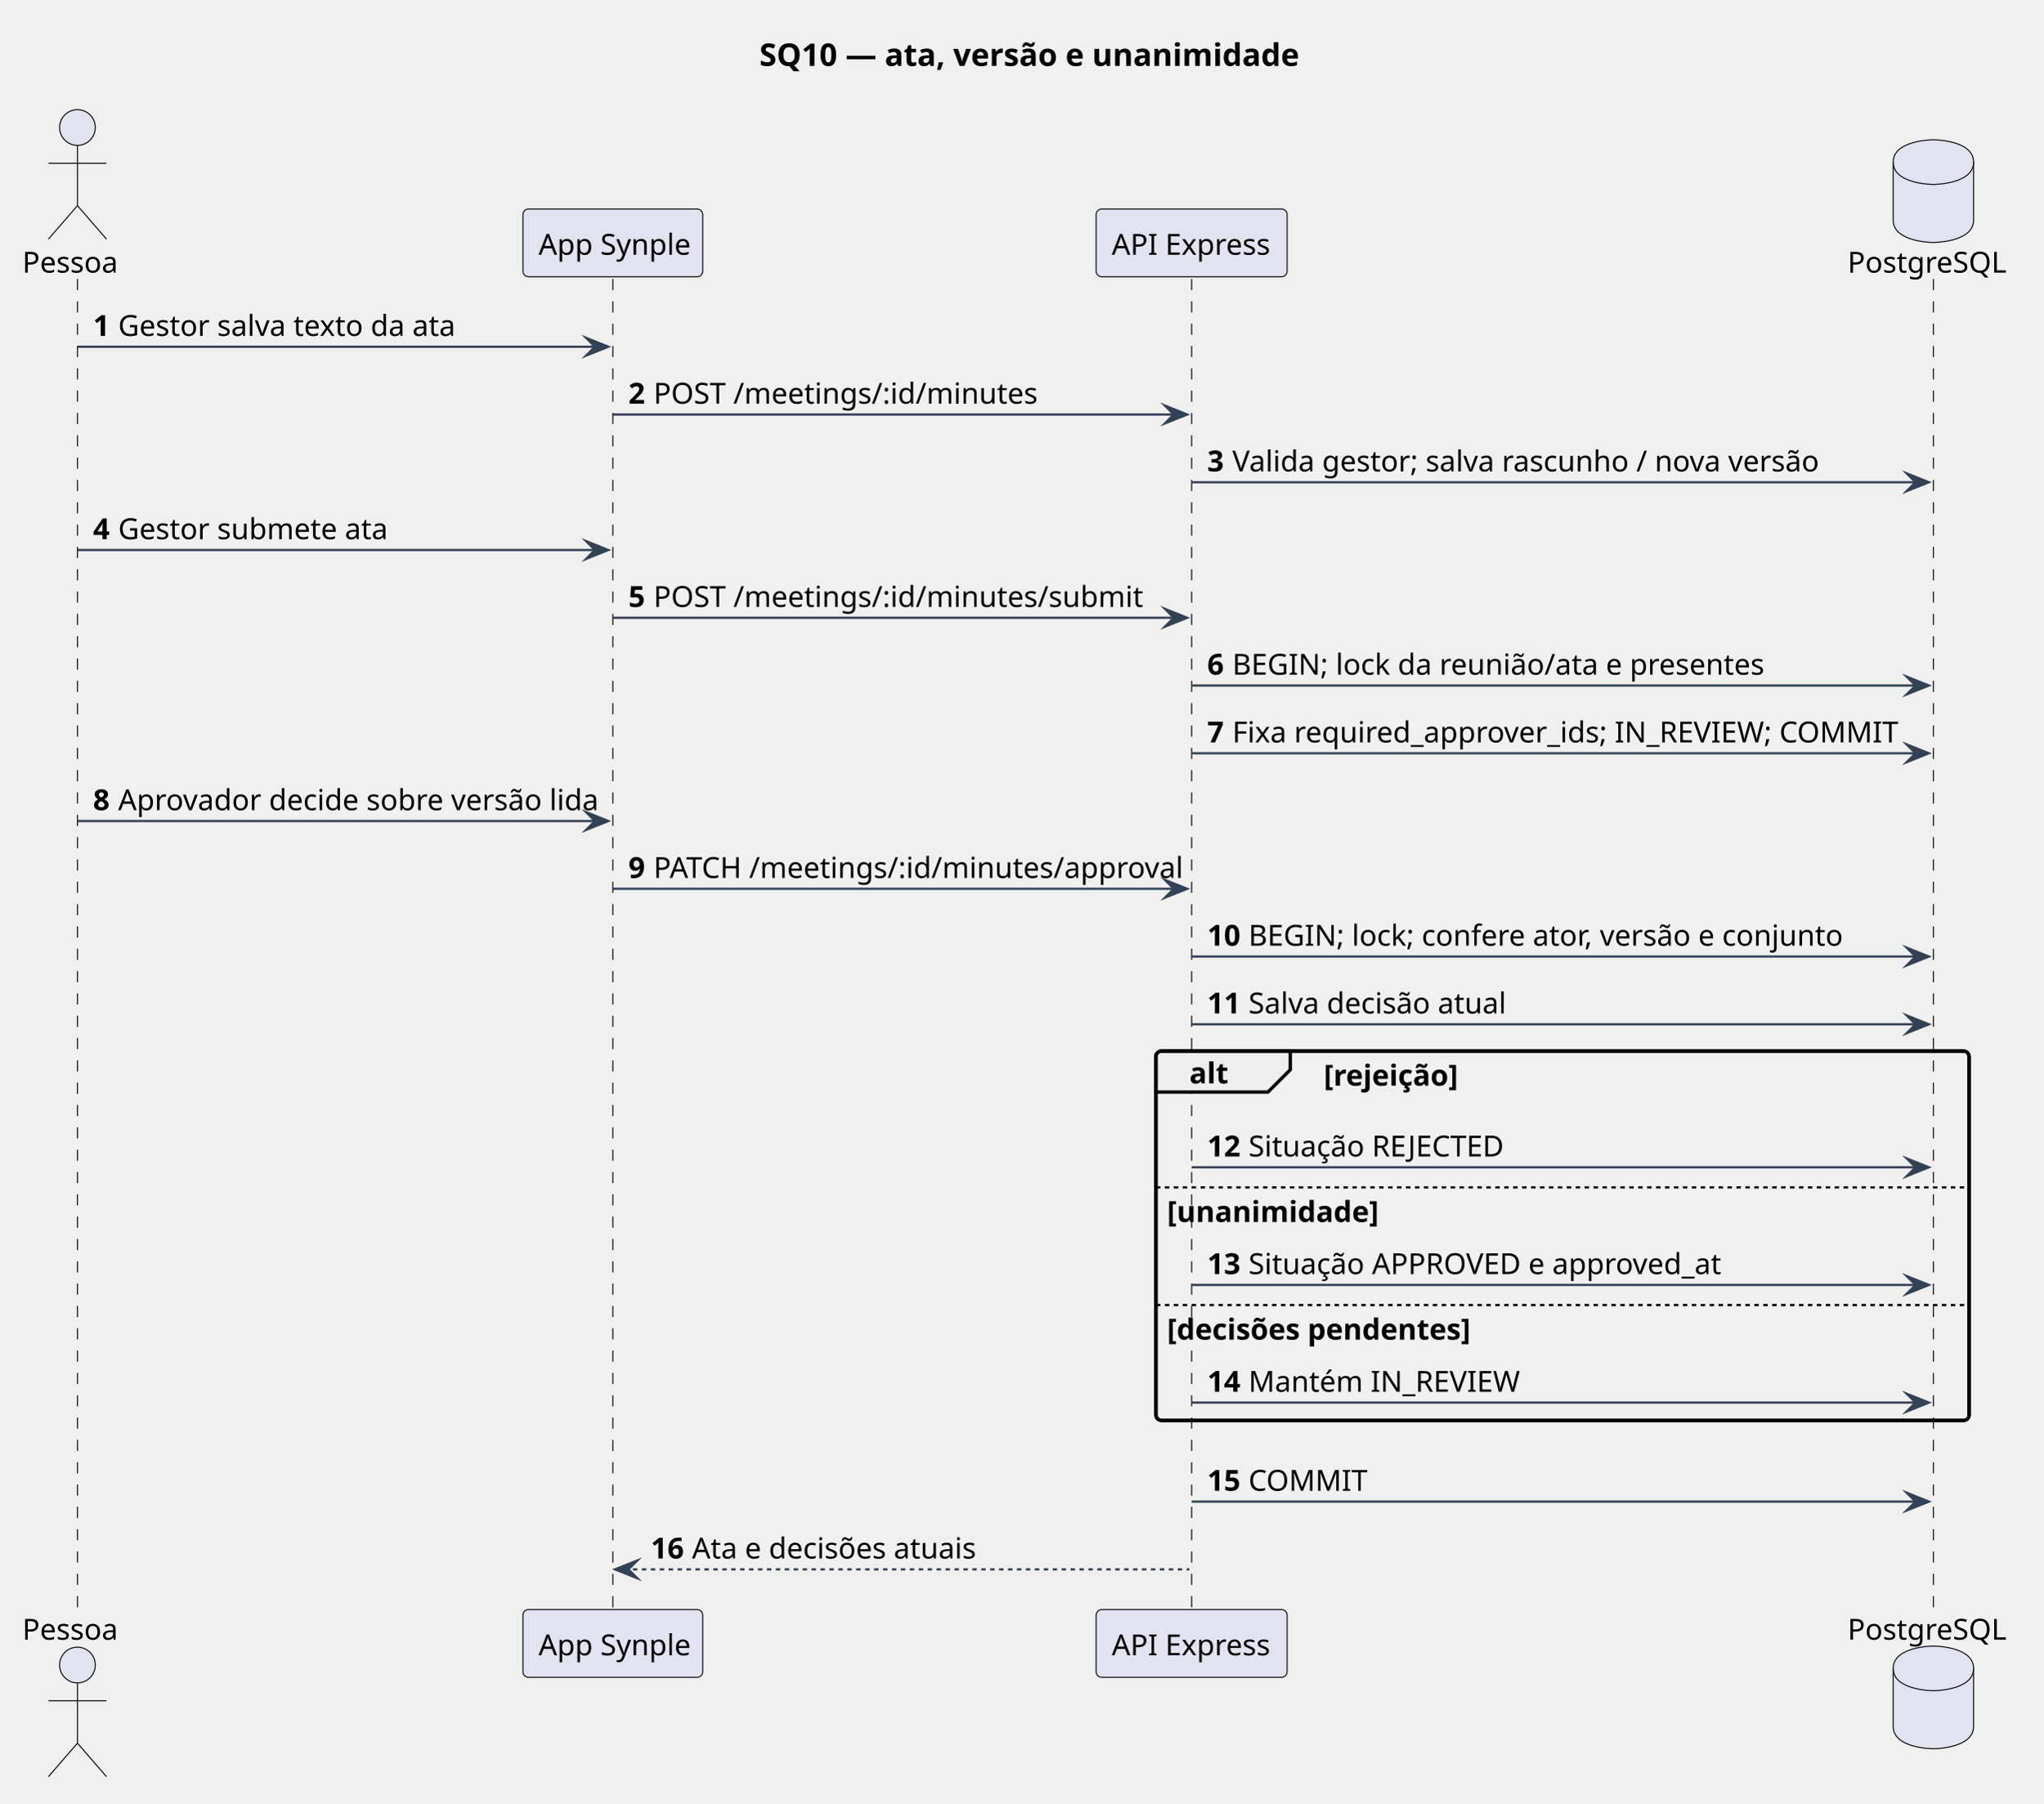
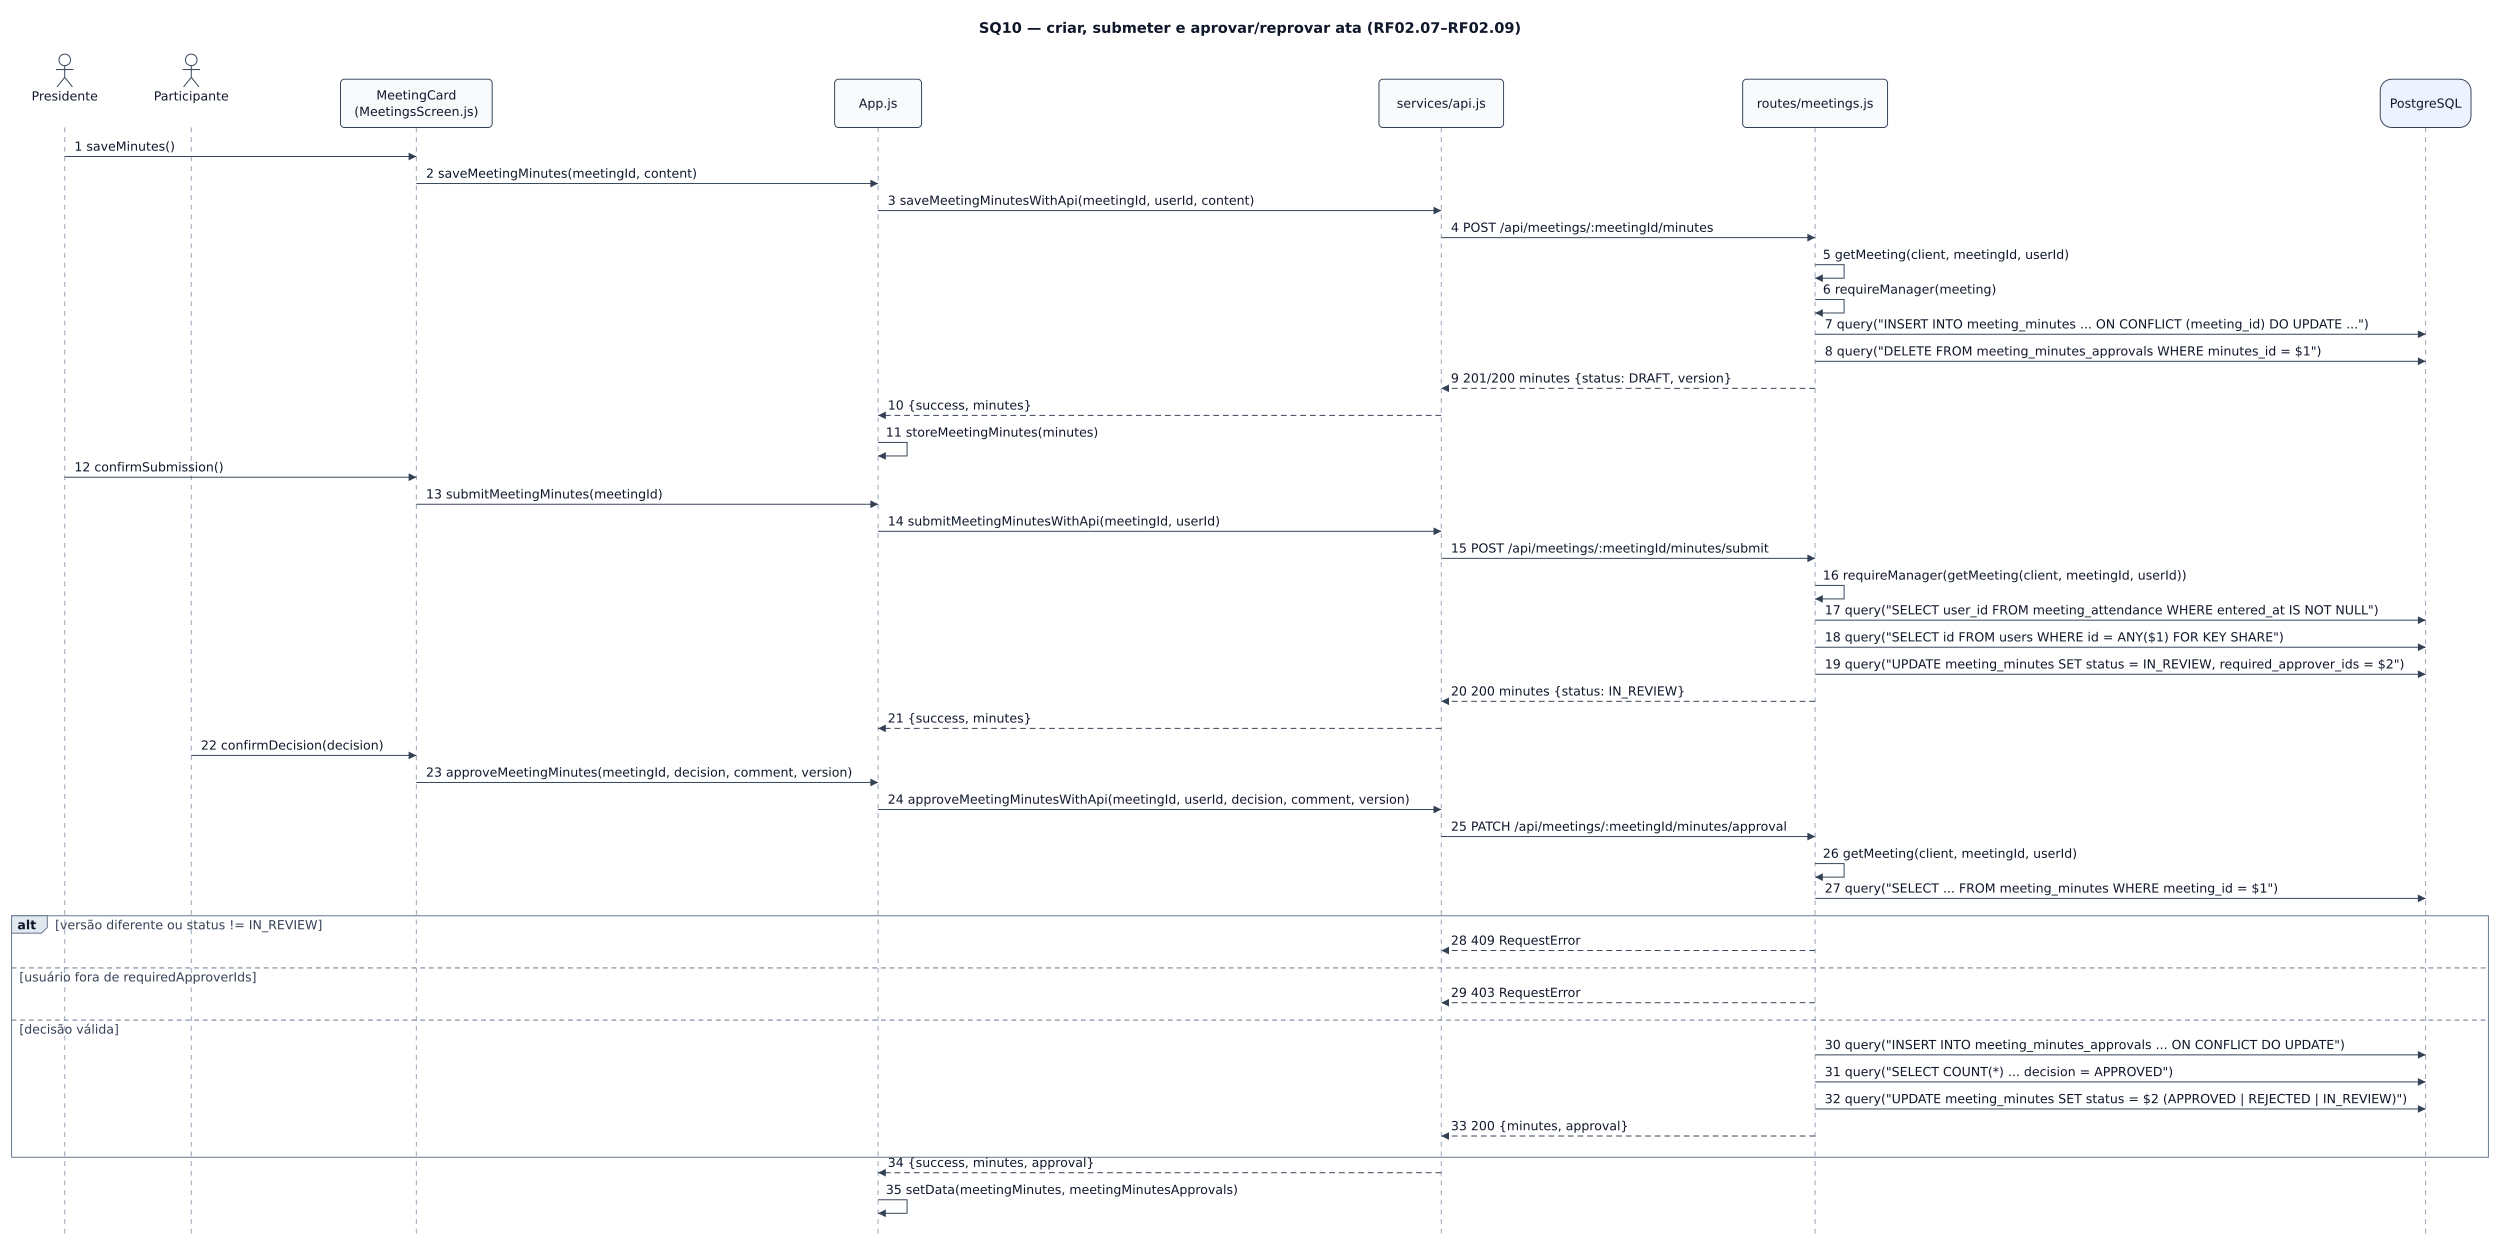
- <svg xmlns="http://www.w3.org/2000/svg" version="1.1" data-diagram-type="SEQUENCE" style="width:1239px;height:1094px;background:#FFFFFF;" width="1239.063px" height="1094.167px" viewBox="0 0 1239 1094" zoomAndPan="magnify" preserveAspectRatio="none" contentStyleType="text/css">
-   <defs />
-   <g font-family="sans-serif" lengthAdjust="spacing">
-     <g class="title" data-source-line="11">
-       <text x="460.491" y="39.993" fill="#000" font-size="18.958" textLength="315.636" font-weight="700">SQ10 — ata, versão e unanimidade</text>
-     </g>
-     <rect x="700.961" y="637.58" width="493.126" height="224.062" fill="none" style="stroke:#000;stroke-width:2.031;" rx="3.385" ry="3.385" />
-     <g class="participant-lifeline" data-qualified-name="Pessoa" data-entity-uid="part1" id="part1-lifeline" data-source-line="13">
-       <g>
-         <rect x="42.223" y="169.218" width="10.833" height="807.126" fill="#000" fill-opacity="0" />
-         <line x1="46.963" y1="169.218" x2="46.963" y2="976.344" style="stroke:#181818;stroke-width:0.677;stroke-dasharray:6.771,6.771;" />
-       </g>
-     </g>
-     <g class="participant-lifeline" data-qualified-name="App" data-entity-uid="part2" id="part2-lifeline" data-source-line="14">
-       <g>
-         <rect x="366.87" y="169.218" width="10.833" height="807.126" fill="#000" fill-opacity="0" />
-         <line x1="371.609" y1="169.218" x2="371.609" y2="976.344" style="stroke:#181818;stroke-width:0.677;stroke-dasharray:6.771,6.771;" />
-       </g>
-     </g>
-     <g class="participant-lifeline" data-qualified-name="API" data-entity-uid="part3" id="part3-lifeline" data-source-line="15">
-       <g>
-         <rect x="717.888" y="169.218" width="10.833" height="807.126" fill="#000" fill-opacity="0" />
-         <line x1="722.627" y1="169.218" x2="722.627" y2="976.344" style="stroke:#181818;stroke-width:0.677;stroke-dasharray:6.771,6.771;" />
-       </g>
-     </g>
-     <g class="participant-lifeline" data-qualified-name="DB" data-entity-uid="part4" id="part4-lifeline" data-source-line="16">
-       <g>
-         <rect x="1167.68" y="169.218" width="10.833" height="807.126" fill="#000" fill-opacity="0" />
-         <line x1="1172.42" y1="169.218" x2="1172.42" y2="976.344" style="stroke:#181818;stroke-width:0.677;stroke-dasharray:6.771,6.771;" />
-       </g>
-     </g>
-     <g class="participant participant-head" data-qualified-name="Pessoa" data-entity-uid="part1" id="part1-head" data-source-line="13">
-       <text x="13.542" y="165.35" fill="#000" font-size="17.604" textLength="58.718">Pessoa</text>
-       <ellipse cx="46.963" cy="77.336" rx="10.833" ry="10.833" fill="#E2E2F0" style="stroke:#181818;stroke-width:0.677;" />
-       <path d="M46.963,88.169 L46.963,124.731 M29.359,99.002 L64.567,99.002 M46.963,124.731 L29.359,145.044 M46.963,124.731 L64.567,145.044" style="stroke:#181818;stroke-width:0.677;" fill="none" />
-     </g>
-     <g class="participant participant-head" data-qualified-name="App" data-entity-uid="part2" id="part2-head" data-source-line="14">
-       <rect x="317.11" y="126.763" width="108.999" height="41.101" fill="#E2E2F0" style="stroke:#181818;stroke-width:0.677;" rx="3.385" ry="3.385" />
-       <text x="326.589" y="154.516" fill="#000" font-size="17.604" textLength="90.041">App Synple</text>
-     </g>
-     <g class="participant participant-head" data-qualified-name="API" data-entity-uid="part3" id="part3-head" data-source-line="15">
-       <rect x="664.72" y="126.763" width="115.816" height="41.101" fill="#E2E2F0" style="stroke:#181818;stroke-width:0.677;" rx="3.385" ry="3.385" />
-       <text x="674.199" y="154.516" fill="#000" font-size="17.604" textLength="96.857">API Express</text>
-     </g>
-     <g class="participant participant-head" data-qualified-name="DB" data-entity-uid="part4" id="part4-head" data-source-line="16">
-       <text x="1120.41" y="165.35" fill="#000" font-size="17.604" textLength="95.895">PostgreSQL</text>
-       <path d="M1148.045,98.325 C1148.045,84.784 1172.42,84.784 1172.42,84.784 C1172.42,84.784 1196.795,84.784 1196.795,98.325 L1196.795,133.534 C1196.795,147.075 1172.42,147.075 1172.42,147.075 C1172.42,147.075 1148.045,147.075 1148.045,133.534 L1148.045,98.325" style="stroke:#181818;stroke-width:0.677;" fill="#E2E2F0" />
-       <path d="M1148.045,98.325 C1148.045,111.867 1172.42,111.867 1172.42,111.867 C1172.42,111.867 1196.795,111.867 1196.795,98.325" style="stroke:#181818;stroke-width:0.677;" fill="none" />
-     </g>
-     <g class="participant participant-tail" data-qualified-name="Pessoa" data-entity-uid="part1" id="part1-tail" data-source-line="13">
-       <text x="13.542" y="994.618" fill="#000" font-size="17.604" textLength="58.718">Pessoa</text>
-       <ellipse cx="46.963" cy="1009.997" rx="10.833" ry="10.833" fill="#E2E2F0" style="stroke:#181818;stroke-width:0.677;" />
-       <path d="M46.963,1020.83 L46.963,1057.393 M29.359,1031.663 L64.567,1031.663 M46.963,1057.393 L29.359,1077.705 M46.963,1057.393 L64.567,1077.705" style="stroke:#181818;stroke-width:0.677;" fill="none" />
-     </g>
-     <g class="participant participant-tail" data-qualified-name="App" data-entity-uid="part2" id="part2-tail" data-source-line="14">
-       <rect x="317.11" y="976.344" width="108.999" height="41.101" fill="#E2E2F0" style="stroke:#181818;stroke-width:0.677;" rx="3.385" ry="3.385" />
-       <text x="326.589" y="1004.097" fill="#000" font-size="17.604" textLength="90.041">App Synple</text>
-     </g>
-     <g class="participant participant-tail" data-qualified-name="API" data-entity-uid="part3" id="part3-tail" data-source-line="15">
-       <rect x="664.72" y="976.344" width="115.816" height="41.101" fill="#E2E2F0" style="stroke:#181818;stroke-width:0.677;" rx="3.385" ry="3.385" />
-       <text x="674.199" y="1004.097" fill="#000" font-size="17.604" textLength="96.857">API Express</text>
-     </g>
-     <g class="participant participant-tail" data-qualified-name="DB" data-entity-uid="part4" id="part4-tail" data-source-line="16">
-       <text x="1120.41" y="994.618" fill="#000" font-size="17.604" textLength="95.895">PostgreSQL</text>
-       <path d="M1148.045,1012.028 C1148.045,998.486 1172.42,998.486 1172.42,998.486 C1172.42,998.486 1196.795,998.486 1196.795,1012.028 L1196.795,1047.236 C1196.795,1060.778 1172.42,1060.778 1172.42,1060.778 C1172.42,1060.778 1148.045,1060.778 1148.045,1047.236 L1148.045,1012.028" style="stroke:#181818;stroke-width:0.677;" fill="#E2E2F0" />
-       <path d="M1148.045,1012.028 C1148.045,1025.57 1172.42,1025.57 1172.42,1025.57 C1172.42,1025.57 1196.795,1025.57 1196.795,1012.028" style="stroke:#181818;stroke-width:0.677;" fill="none" />
-     </g>
-     <g class="message" data-entity-1="part1" data-entity-2="part2" id="msg1" data-source-line="17">
-       <polygon points="355.359,204.902,368.901,210.319,355.359,215.736,360.776,210.319" fill="#334155" style="stroke:#334155;stroke-width:1.354;stroke-linejoin:miter;stroke-miterlimit:10;" />
-       <line x1="46.963" y1="210.319" x2="363.484" y2="210.319" style="stroke:#334155;stroke-width:1.354;" />
-       <text x="56.442" y="203.743" fill="#000" font-size="17.604" font-weight="700">1</text>
-       <text x="71.65" y="203.743" fill="#000" font-size="17.604" textLength="195.709">Gestor salva texto da ata</text>
-     </g>
-     <g class="message" data-entity-1="part2" data-entity-2="part3" id="msg2" data-source-line="18">
-       <polygon points="706.377,246.003,719.919,251.42,706.377,256.837,711.794,251.42" fill="#334155" style="stroke:#334155;stroke-width:1.354;stroke-linejoin:miter;stroke-miterlimit:10;" />
-       <line x1="371.609" y1="251.42" x2="714.502" y2="251.42" style="stroke:#334155;stroke-width:1.354;" />
-       <text x="381.088" y="244.844" fill="#000" font-size="17.604" font-weight="700">2</text>
-       <text x="396.296" y="244.844" fill="#000" font-size="17.604" textLength="219.158">POST /meetings/:id/minutes</text>
-     </g>
-     <g class="message" data-entity-1="part3" data-entity-2="part4" id="msg3" data-source-line="19">
-       <polygon points="1156.17,287.104,1169.711,292.521,1156.17,297.938,1161.586,292.521" fill="#334155" style="stroke:#334155;stroke-width:1.354;stroke-linejoin:miter;stroke-miterlimit:10;" />
-       <line x1="722.627" y1="292.521" x2="1164.295" y2="292.521" style="stroke:#334155;stroke-width:1.354;" />
-       <text x="732.107" y="285.945" fill="#000" font-size="17.604" font-weight="700">3</text>
-       <text x="747.314" y="285.945" fill="#000" font-size="17.604" textLength="341.519">Valida gestor; salva rascunho / nova versão</text>
-     </g>
-     <g class="message" data-entity-1="part1" data-entity-2="part2" id="msg4" data-source-line="20">
-       <polygon points="355.359,328.206,368.901,333.622,355.359,339.039,360.776,333.622" fill="#334155" style="stroke:#334155;stroke-width:1.354;stroke-linejoin:miter;stroke-miterlimit:10;" />
-       <line x1="46.963" y1="333.622" x2="363.484" y2="333.622" style="stroke:#334155;stroke-width:1.354;" />
-       <text x="56.442" y="327.046" fill="#000" font-size="17.604" font-weight="700">4</text>
-       <text x="71.65" y="327.046" fill="#000" font-size="17.604" textLength="154.604">Gestor submete ata</text>
-     </g>
-     <g class="message" data-entity-1="part2" data-entity-2="part3" id="msg5" data-source-line="21">
-       <polygon points="706.377,369.307,719.919,374.723,706.377,380.14,711.794,374.723" fill="#334155" style="stroke:#334155;stroke-width:1.354;stroke-linejoin:miter;stroke-miterlimit:10;" />
-       <line x1="371.609" y1="374.723" x2="714.502" y2="374.723" style="stroke:#334155;stroke-width:1.354;" />
-       <text x="381.088" y="368.147" fill="#000" font-size="17.604" font-weight="700">5</text>
-       <text x="396.296" y="368.147" fill="#000" font-size="17.604" textLength="275.899">POST /meetings/:id/minutes/submit</text>
-     </g>
-     <g class="message" data-entity-1="part3" data-entity-2="part4" id="msg6" data-source-line="22">
-       <polygon points="1156.17,410.408,1169.711,415.824,1156.17,421.241,1161.586,415.824" fill="#334155" style="stroke:#334155;stroke-width:1.354;stroke-linejoin:miter;stroke-miterlimit:10;" />
-       <line x1="722.627" y1="415.824" x2="1164.295" y2="415.824" style="stroke:#334155;stroke-width:1.354;" />
-       <text x="732.107" y="409.248" fill="#000" font-size="17.604" font-weight="700">6</text>
-       <text x="747.314" y="409.248" fill="#000" font-size="17.604" textLength="310.205">BEGIN; lock da reunião/ata e presentes</text>
-     </g>
-     <g class="message" data-entity-1="part3" data-entity-2="part4" id="msg7" data-source-line="23">
-       <polygon points="1156.17,451.509,1169.711,456.925,1156.17,462.342,1161.586,456.925" fill="#334155" style="stroke:#334155;stroke-width:1.354;stroke-linejoin:miter;stroke-miterlimit:10;" />
-       <line x1="722.627" y1="456.925" x2="1164.295" y2="456.925" style="stroke:#334155;stroke-width:1.354;" />
-       <text x="732.107" y="450.349" fill="#000" font-size="17.604" font-weight="700">7</text>
-       <text x="747.314" y="450.349" fill="#000" font-size="17.604" textLength="402.085">Fixa required_approver_ids; IN_REVIEW; COMMIT</text>
-     </g>
-     <g class="message" data-entity-1="part1" data-entity-2="part2" id="msg8" data-source-line="24">
-       <polygon points="355.359,492.61,368.901,498.027,355.359,503.443,360.776,498.027" fill="#334155" style="stroke:#334155;stroke-width:1.354;stroke-linejoin:miter;stroke-miterlimit:10;" />
-       <line x1="46.963" y1="498.027" x2="363.484" y2="498.027" style="stroke:#334155;stroke-width:1.354;" />
-       <text x="56.442" y="491.45" fill="#000" font-size="17.604" font-weight="700">8</text>
-       <text x="71.65" y="491.45" fill="#000" font-size="17.604" textLength="276.939">Aprovador decide sobre versão lida</text>
-     </g>
-     <g class="message" data-entity-1="part2" data-entity-2="part3" id="msg9" data-source-line="25">
-       <polygon points="706.377,533.711,719.919,539.128,706.377,544.544,711.794,539.128" fill="#334155" style="stroke:#334155;stroke-width:1.354;stroke-linejoin:miter;stroke-miterlimit:10;" />
-       <line x1="371.609" y1="539.128" x2="714.502" y2="539.128" style="stroke:#334155;stroke-width:1.354;" />
-       <text x="381.088" y="532.551" fill="#000" font-size="17.604" font-weight="700">9</text>
-       <text x="396.296" y="532.551" fill="#000" font-size="17.604" textLength="303.311">PATCH /meetings/:id/minutes/approval</text>
-     </g>
-     <g class="message" data-entity-1="part3" data-entity-2="part4" id="msg10" data-source-line="26">
-       <polygon points="1156.17,574.812,1169.711,580.229,1156.17,585.645,1161.586,580.229" fill="#334155" style="stroke:#334155;stroke-width:1.354;stroke-linejoin:miter;stroke-miterlimit:10;" />
-       <line x1="722.627" y1="580.229" x2="1164.295" y2="580.229" style="stroke:#334155;stroke-width:1.354;" />
-       <text x="732.107" y="573.652" fill="#000" font-size="17.604" textLength="19.581" font-weight="700">10</text>
-       <text x="757.104" y="573.652" fill="#000" font-size="17.604" textLength="348.344">BEGIN; lock; confere ator, versão e conjunto</text>
-     </g>
-     <g class="message" data-entity-1="part3" data-entity-2="part4" id="msg11" data-source-line="27">
-       <polygon points="1156.17,615.913,1169.711,621.33,1156.17,626.746,1161.586,621.33" fill="#334155" style="stroke:#334155;stroke-width:1.354;stroke-linejoin:miter;stroke-miterlimit:10;" />
-       <line x1="722.627" y1="621.33" x2="1164.295" y2="621.33" style="stroke:#334155;stroke-width:1.354;" />
-       <text x="732.107" y="614.753" fill="#000" font-size="17.604" textLength="19.581" font-weight="700">11</text>
-       <text x="757.104" y="614.753" fill="#000" font-size="17.604" textLength="152.67">Salva decisão atual</text>
-     </g>
-     <path d="M704.346,637.58 L782.442,637.58 L782.442,648.889 L768.901,662.431 L700.961,662.431 L700.961,640.965 A3.385,3.385 0 0 1 704.346,637.58" style="stroke:#000;stroke-width:2.031;" fill="#EEE" />
-     <rect x="700.961" y="637.58" width="493.126" height="224.062" fill="none" style="stroke:#000;stroke-width:2.031;" rx="3.385" ry="3.385" />
-     <text x="721.273" y="657.209" fill="#000" font-size="17.604" textLength="20.544" font-weight="700">alt</text>
-     <text x="802.755" y="658.563" fill="#000" font-size="17.604" textLength="78.273" font-weight="700">[rejeição]</text>
-     <g class="message" data-entity-1="part3" data-entity-2="part4" id="msg12" data-source-line="29">
-       <polygon points="1156.17,702.654,1169.711,708.07,1156.17,713.487,1161.586,708.07" fill="#334155" style="stroke:#334155;stroke-width:1.354;stroke-linejoin:miter;stroke-miterlimit:10;" />
-       <line x1="722.627" y1="708.07" x2="1164.295" y2="708.07" style="stroke:#334155;stroke-width:1.354;" />
-       <text x="732.107" y="701.494" fill="#000" font-size="17.604" textLength="19.581" font-weight="700">12</text>
-       <text x="757.104" y="701.494" fill="#000" font-size="17.604" textLength="166.32">Situação REJECTED</text>
-     </g>
-     <line x1="700.961" y1="720.258" x2="1194.086" y2="720.258" style="stroke:#000;stroke-width:1.354;stroke-dasharray:2.708,2.708;" />
-     <text x="707.732" y="741.241" fill="#000" font-size="17.604" textLength="120.298" font-weight="700">[unanimidade]</text>
-     <g class="message" data-entity-1="part3" data-entity-2="part4" id="msg13" data-source-line="31">
-       <polygon points="1156.17,774.023,1169.711,779.439,1156.17,784.856,1161.586,779.439" fill="#334155" style="stroke:#334155;stroke-width:1.354;stroke-linejoin:miter;stroke-miterlimit:10;" />
-       <line x1="722.627" y1="779.439" x2="1164.295" y2="779.439" style="stroke:#334155;stroke-width:1.354;" />
-       <text x="732.107" y="772.863" fill="#000" font-size="17.604" textLength="19.581" font-weight="700">13</text>
-       <text x="757.104" y="772.863" fill="#000" font-size="17.604" textLength="288.681">Situação APPROVED e approved_at</text>
-     </g>
-     <line x1="700.961" y1="791.627" x2="1194.086" y2="791.627" style="stroke:#000;stroke-width:1.354;stroke-dasharray:2.708,2.708;" />
-     <text x="707.732" y="812.61" fill="#000" font-size="17.604" textLength="180.004" font-weight="700">[decisões pendentes]</text>
-     <g class="message" data-entity-1="part3" data-entity-2="part4" id="msg14" data-source-line="33">
-       <polygon points="1156.17,845.391,1169.711,850.808,1156.17,856.225,1161.586,850.808" fill="#334155" style="stroke:#334155;stroke-width:1.354;stroke-linejoin:miter;stroke-miterlimit:10;" />
-       <line x1="722.627" y1="850.808" x2="1164.295" y2="850.808" style="stroke:#334155;stroke-width:1.354;" />
-       <text x="732.107" y="844.232" fill="#000" font-size="17.604" textLength="19.581" font-weight="700">14</text>
-       <text x="757.104" y="844.232" fill="#000" font-size="17.604" textLength="165.323">Mantém IN_REVIEW</text>
-     </g>
-     <g class="message" data-entity-1="part3" data-entity-2="part4" id="msg15" data-source-line="35">
-       <polygon points="1156.17,905.451,1169.711,910.868,1156.17,916.284,1161.586,910.868" fill="#334155" style="stroke:#334155;stroke-width:1.354;stroke-linejoin:miter;stroke-miterlimit:10;" />
-       <line x1="722.627" y1="910.868" x2="1164.295" y2="910.868" style="stroke:#334155;stroke-width:1.354;" />
-       <text x="732.107" y="904.291" fill="#000" font-size="17.604" textLength="19.581" font-weight="700">15</text>
-       <text x="757.104" y="904.291" fill="#000" font-size="17.604" textLength="71.379">COMMIT</text>
-     </g>
-     <g class="message" data-entity-1="part3" data-entity-2="part2" id="msg16" data-source-line="36">
-       <polygon points="386.505,946.552,372.963,951.969,386.505,957.385,381.088,951.969" fill="#334155" style="stroke:#334155;stroke-width:1.354;stroke-linejoin:miter;stroke-miterlimit:10;" />
-       <line x1="378.38" y1="951.969" x2="721.273" y2="951.969" style="stroke:#334155;stroke-width:1.354;stroke-dasharray:2.708,2.708;" />
-       <text x="394.63" y="945.392" fill="#000" font-size="17.604" textLength="19.581" font-weight="700">16</text>
-       <text x="419.628" y="945.392" fill="#000" font-size="17.604" textLength="167.343">Ata e decisões atuais</text>
-     </g>
-   </g>
+ <svg xmlns="http://www.w3.org/2000/svg" width="2588" height="1298" viewBox="0 0 2588 1298" font-family="DejaVu Sans, Arial, sans-serif" font-size="13" fill="#0F172A">
+   <defs>
+     <marker id="ah" viewBox="0 0 10 10" refX="10" refY="5" markerWidth="8" markerHeight="8" orient="auto-start-reverse">
+       <path d="M0 0 L10 5 L0 10 z" fill="#334155" />
+     </marker>
+   </defs>
+   <rect width="100%" height="100%" fill="white" />
+   <line x1="2511.0" y1="132" x2="2511.0" y2="1278" stroke="#94A3B8" stroke-dasharray="5 5" />
+   <line x1="1879.0" y1="132" x2="1879.0" y2="1278" stroke="#94A3B8" stroke-dasharray="5 5" />
+   <line x1="1492.0" y1="132" x2="1492.0" y2="1278" stroke="#94A3B8" stroke-dasharray="5 5" />
+   <line x1="909.0" y1="132" x2="909.0" y2="1278" stroke="#94A3B8" stroke-dasharray="5 5" />
+   <line x1="431.0" y1="132" x2="431.0" y2="1278" stroke="#94A3B8" stroke-dasharray="5 5" />
+   <line x1="198.0" y1="132" x2="198.0" y2="1278" stroke="#94A3B8" stroke-dasharray="5 5" />
+   <line x1="67.0" y1="132" x2="67.0" y2="1278" stroke="#94A3B8" stroke-dasharray="5 5" />
+   <text x="1294" y="34" text-anchor="middle" font-size="15" font-weight="bold">SQ10 — criar, submeter e aprovar/reprovar ata (RF02.07–RF02.09)</text>
+   <circle cx="67.0" cy="62" r="6" fill="#fff" stroke="#334155" />
+   <path d="M67.0 68 v12 M58.0 72 h18 M67.0 80 l-8 10 M67.0 80 l8 10" stroke="#334155" fill="none" />
+   <text x="67.0" y="104" text-anchor="middle">Presidente</text>
+   <circle cx="198.0" cy="62" r="6" fill="#fff" stroke="#334155" />
+   <path d="M198.0 68 v12 M189.0 72 h18 M198.0 80 l-8 10 M198.0 80 l8 10" stroke="#334155" fill="none" />
+   <text x="198.0" y="104" text-anchor="middle">Participante</text>
+   <rect x="352.5" y="82" width="157.0" height="50" rx="4" fill="#F8FAFC" stroke="#334155" />
+   <text x="431.0" y="103.0" text-anchor="middle">MeetingCard</text>
+   <text x="431.0" y="120.0" text-anchor="middle">(MeetingsScreen.js)</text>
+   <rect x="864.0" y="82" width="90" height="50" rx="4" fill="#F8FAFC" stroke="#334155" />
+   <text x="909.0" y="111.5" text-anchor="middle">App.js</text>
+   <rect x="1427.5" y="82" width="129.0" height="50" rx="4" fill="#F8FAFC" stroke="#334155" />
+   <text x="1492.0" y="111.5" text-anchor="middle">services/api.js</text>
+   <rect x="1804.0" y="82" width="150.0" height="50" rx="4" fill="#F8FAFC" stroke="#334155" />
+   <text x="1879.0" y="111.5" text-anchor="middle">routes/meetings.js</text>
+   <rect x="2464.0" y="82" width="94.0" height="50" rx="12" fill="#EEF2FF" stroke="#334155" />
+   <text x="2511.0" y="111.5" text-anchor="middle">PostgreSQL</text>
+   <rect x="12" y="948" width="2564.0" height="250" fill="none" stroke="#64748B" />
+   <path d="M12 948 h37.0 v12 l-6 6 h-31.0 z" fill="#E2E8F0" stroke="#64748B" />
+   <text x="18" y="962" font-weight="bold">alt</text>
+   <text x="57.0" y="962" fill="#334155">[versão diferente ou status != IN_REVIEW]</text>
+   <line x1="12" y1="1002" x2="2576.0" y2="1002" stroke="#64748B" stroke-dasharray="5 4" />
+   <text x="20" y="1016" fill="#334155">[usuário fora de requiredApproverIds]</text>
+   <line x1="12" y1="1056" x2="2576.0" y2="1056" stroke="#64748B" stroke-dasharray="5 4" />
+   <text x="20" y="1070" fill="#334155">[decisão válida]</text>
+   <text x="77.0" y="156">1  saveMinutes()</text>
+   <line x1="67.0" y1="162" x2="431.0" y2="162" stroke="#334155" marker-end="url(#ah)" />
+   <text x="441.0" y="184">2  saveMeetingMinutes(meetingId, content)</text>
+   <line x1="431.0" y1="190" x2="909.0" y2="190" stroke="#334155" marker-end="url(#ah)" />
+   <text x="919.0" y="212">3  saveMeetingMinutesWithApi(meetingId, userId, content)</text>
+   <line x1="909.0" y1="218" x2="1492.0" y2="218" stroke="#334155" marker-end="url(#ah)" />
+   <text x="1502.0" y="240">4  POST /api/meetings/:meetingId/minutes</text>
+   <line x1="1492.0" y1="246" x2="1879.0" y2="246" stroke="#334155" marker-end="url(#ah)" />
+   <text x="1887.0" y="268">5  getMeeting(client, meetingId, userId)</text>
+   <path d="M1879.0 274 h30 v14 h-30" fill="none" stroke="#334155" marker-end="url(#ah)" />
+   <text x="1887.0" y="304">6  requireManager(meeting)</text>
+   <path d="M1879.0 310 h30 v14 h-30" fill="none" stroke="#334155" marker-end="url(#ah)" />
+   <text x="1889.0" y="340">7  query("INSERT INTO meeting_minutes ... ON CONFLICT (meeting_id) DO UPDATE ...")</text>
+   <line x1="1879.0" y1="346" x2="2511.0" y2="346" stroke="#334155" marker-end="url(#ah)" />
+   <text x="1889.0" y="368">8  query("DELETE FROM meeting_minutes_approvals WHERE minutes_id = $1")</text>
+   <line x1="1879.0" y1="374" x2="2511.0" y2="374" stroke="#334155" marker-end="url(#ah)" />
+   <text x="1502.0" y="396">9  201/200 minutes {status: DRAFT, version}</text>
+   <line x1="1879.0" y1="402" x2="1492.0" y2="402" stroke="#334155" stroke-dasharray="6 4" marker-end="url(#ah)" />
+   <text x="919.0" y="424">10  {success, minutes}</text>
+   <line x1="1492.0" y1="430" x2="909.0" y2="430" stroke="#334155" stroke-dasharray="6 4" marker-end="url(#ah)" />
+   <text x="917.0" y="452">11  storeMeetingMinutes(minutes)</text>
+   <path d="M909.0 458 h30 v14 h-30" fill="none" stroke="#334155" marker-end="url(#ah)" />
+   <text x="77.0" y="488">12  confirmSubmission()</text>
+   <line x1="67.0" y1="494" x2="431.0" y2="494" stroke="#334155" marker-end="url(#ah)" />
+   <text x="441.0" y="516">13  submitMeetingMinutes(meetingId)</text>
+   <line x1="431.0" y1="522" x2="909.0" y2="522" stroke="#334155" marker-end="url(#ah)" />
+   <text x="919.0" y="544">14  submitMeetingMinutesWithApi(meetingId, userId)</text>
+   <line x1="909.0" y1="550" x2="1492.0" y2="550" stroke="#334155" marker-end="url(#ah)" />
+   <text x="1502.0" y="572">15  POST /api/meetings/:meetingId/minutes/submit</text>
+   <line x1="1492.0" y1="578" x2="1879.0" y2="578" stroke="#334155" marker-end="url(#ah)" />
+   <text x="1887.0" y="600">16  requireManager(getMeeting(client, meetingId, userId))</text>
+   <path d="M1879.0 606 h30 v14 h-30" fill="none" stroke="#334155" marker-end="url(#ah)" />
+   <text x="1889.0" y="636">17  query("SELECT user_id FROM meeting_attendance WHERE entered_at IS NOT NULL")</text>
+   <line x1="1879.0" y1="642" x2="2511.0" y2="642" stroke="#334155" marker-end="url(#ah)" />
+   <text x="1889.0" y="664">18  query("SELECT id FROM users WHERE id = ANY($1) FOR KEY SHARE")</text>
+   <line x1="1879.0" y1="670" x2="2511.0" y2="670" stroke="#334155" marker-end="url(#ah)" />
+   <text x="1889.0" y="692">19  query("UPDATE meeting_minutes SET status = IN_REVIEW, required_approver_ids = $2")</text>
+   <line x1="1879.0" y1="698" x2="2511.0" y2="698" stroke="#334155" marker-end="url(#ah)" />
+   <text x="1502.0" y="720">20  200 minutes {status: IN_REVIEW}</text>
+   <line x1="1879.0" y1="726" x2="1492.0" y2="726" stroke="#334155" stroke-dasharray="6 4" marker-end="url(#ah)" />
+   <text x="919.0" y="748">21  {success, minutes}</text>
+   <line x1="1492.0" y1="754" x2="909.0" y2="754" stroke="#334155" stroke-dasharray="6 4" marker-end="url(#ah)" />
+   <text x="208.0" y="776">22  confirmDecision(decision)</text>
+   <line x1="198.0" y1="782" x2="431.0" y2="782" stroke="#334155" marker-end="url(#ah)" />
+   <text x="441.0" y="804">23  approveMeetingMinutes(meetingId, decision, comment, version)</text>
+   <line x1="431.0" y1="810" x2="909.0" y2="810" stroke="#334155" marker-end="url(#ah)" />
+   <text x="919.0" y="832">24  approveMeetingMinutesWithApi(meetingId, userId, decision, comment, version)</text>
+   <line x1="909.0" y1="838" x2="1492.0" y2="838" stroke="#334155" marker-end="url(#ah)" />
+   <text x="1502.0" y="860">25  PATCH /api/meetings/:meetingId/minutes/approval</text>
+   <line x1="1492.0" y1="866" x2="1879.0" y2="866" stroke="#334155" marker-end="url(#ah)" />
+   <text x="1887.0" y="888">26  getMeeting(client, meetingId, userId)</text>
+   <path d="M1879.0 894 h30 v14 h-30" fill="none" stroke="#334155" marker-end="url(#ah)" />
+   <text x="1889.0" y="924">27  query("SELECT ... FROM meeting_minutes WHERE meeting_id = $1")</text>
+   <line x1="1879.0" y1="930" x2="2511.0" y2="930" stroke="#334155" marker-end="url(#ah)" />
+   <text x="1502.0" y="978">28  409 RequestError</text>
+   <line x1="1879.0" y1="984" x2="1492.0" y2="984" stroke="#334155" stroke-dasharray="6 4" marker-end="url(#ah)" />
+   <text x="1502.0" y="1032">29  403 RequestError</text>
+   <line x1="1879.0" y1="1038" x2="1492.0" y2="1038" stroke="#334155" stroke-dasharray="6 4" marker-end="url(#ah)" />
+   <text x="1889.0" y="1086">30  query("INSERT INTO meeting_minutes_approvals ... ON CONFLICT DO UPDATE")</text>
+   <line x1="1879.0" y1="1092" x2="2511.0" y2="1092" stroke="#334155" marker-end="url(#ah)" />
+   <text x="1889.0" y="1114">31  query("SELECT COUNT(*) ... decision = APPROVED")</text>
+   <line x1="1879.0" y1="1120" x2="2511.0" y2="1120" stroke="#334155" marker-end="url(#ah)" />
+   <text x="1889.0" y="1142">32  query("UPDATE meeting_minutes SET status = $2 (APPROVED | REJECTED | IN_REVIEW)")</text>
+   <line x1="1879.0" y1="1148" x2="2511.0" y2="1148" stroke="#334155" marker-end="url(#ah)" />
+   <text x="1502.0" y="1170">33  200 {minutes, approval}</text>
+   <line x1="1879.0" y1="1176" x2="1492.0" y2="1176" stroke="#334155" stroke-dasharray="6 4" marker-end="url(#ah)" />
+   <text x="919.0" y="1208">34  {success, minutes, approval}</text>
+   <line x1="1492.0" y1="1214" x2="909.0" y2="1214" stroke="#334155" stroke-dasharray="6 4" marker-end="url(#ah)" />
+   <text x="917.0" y="1236">35  setData(meetingMinutes, meetingMinutesApprovals)</text>
+   <path d="M909.0 1242 h30 v14 h-30" fill="none" stroke="#334155" marker-end="url(#ah)" />
</svg>
